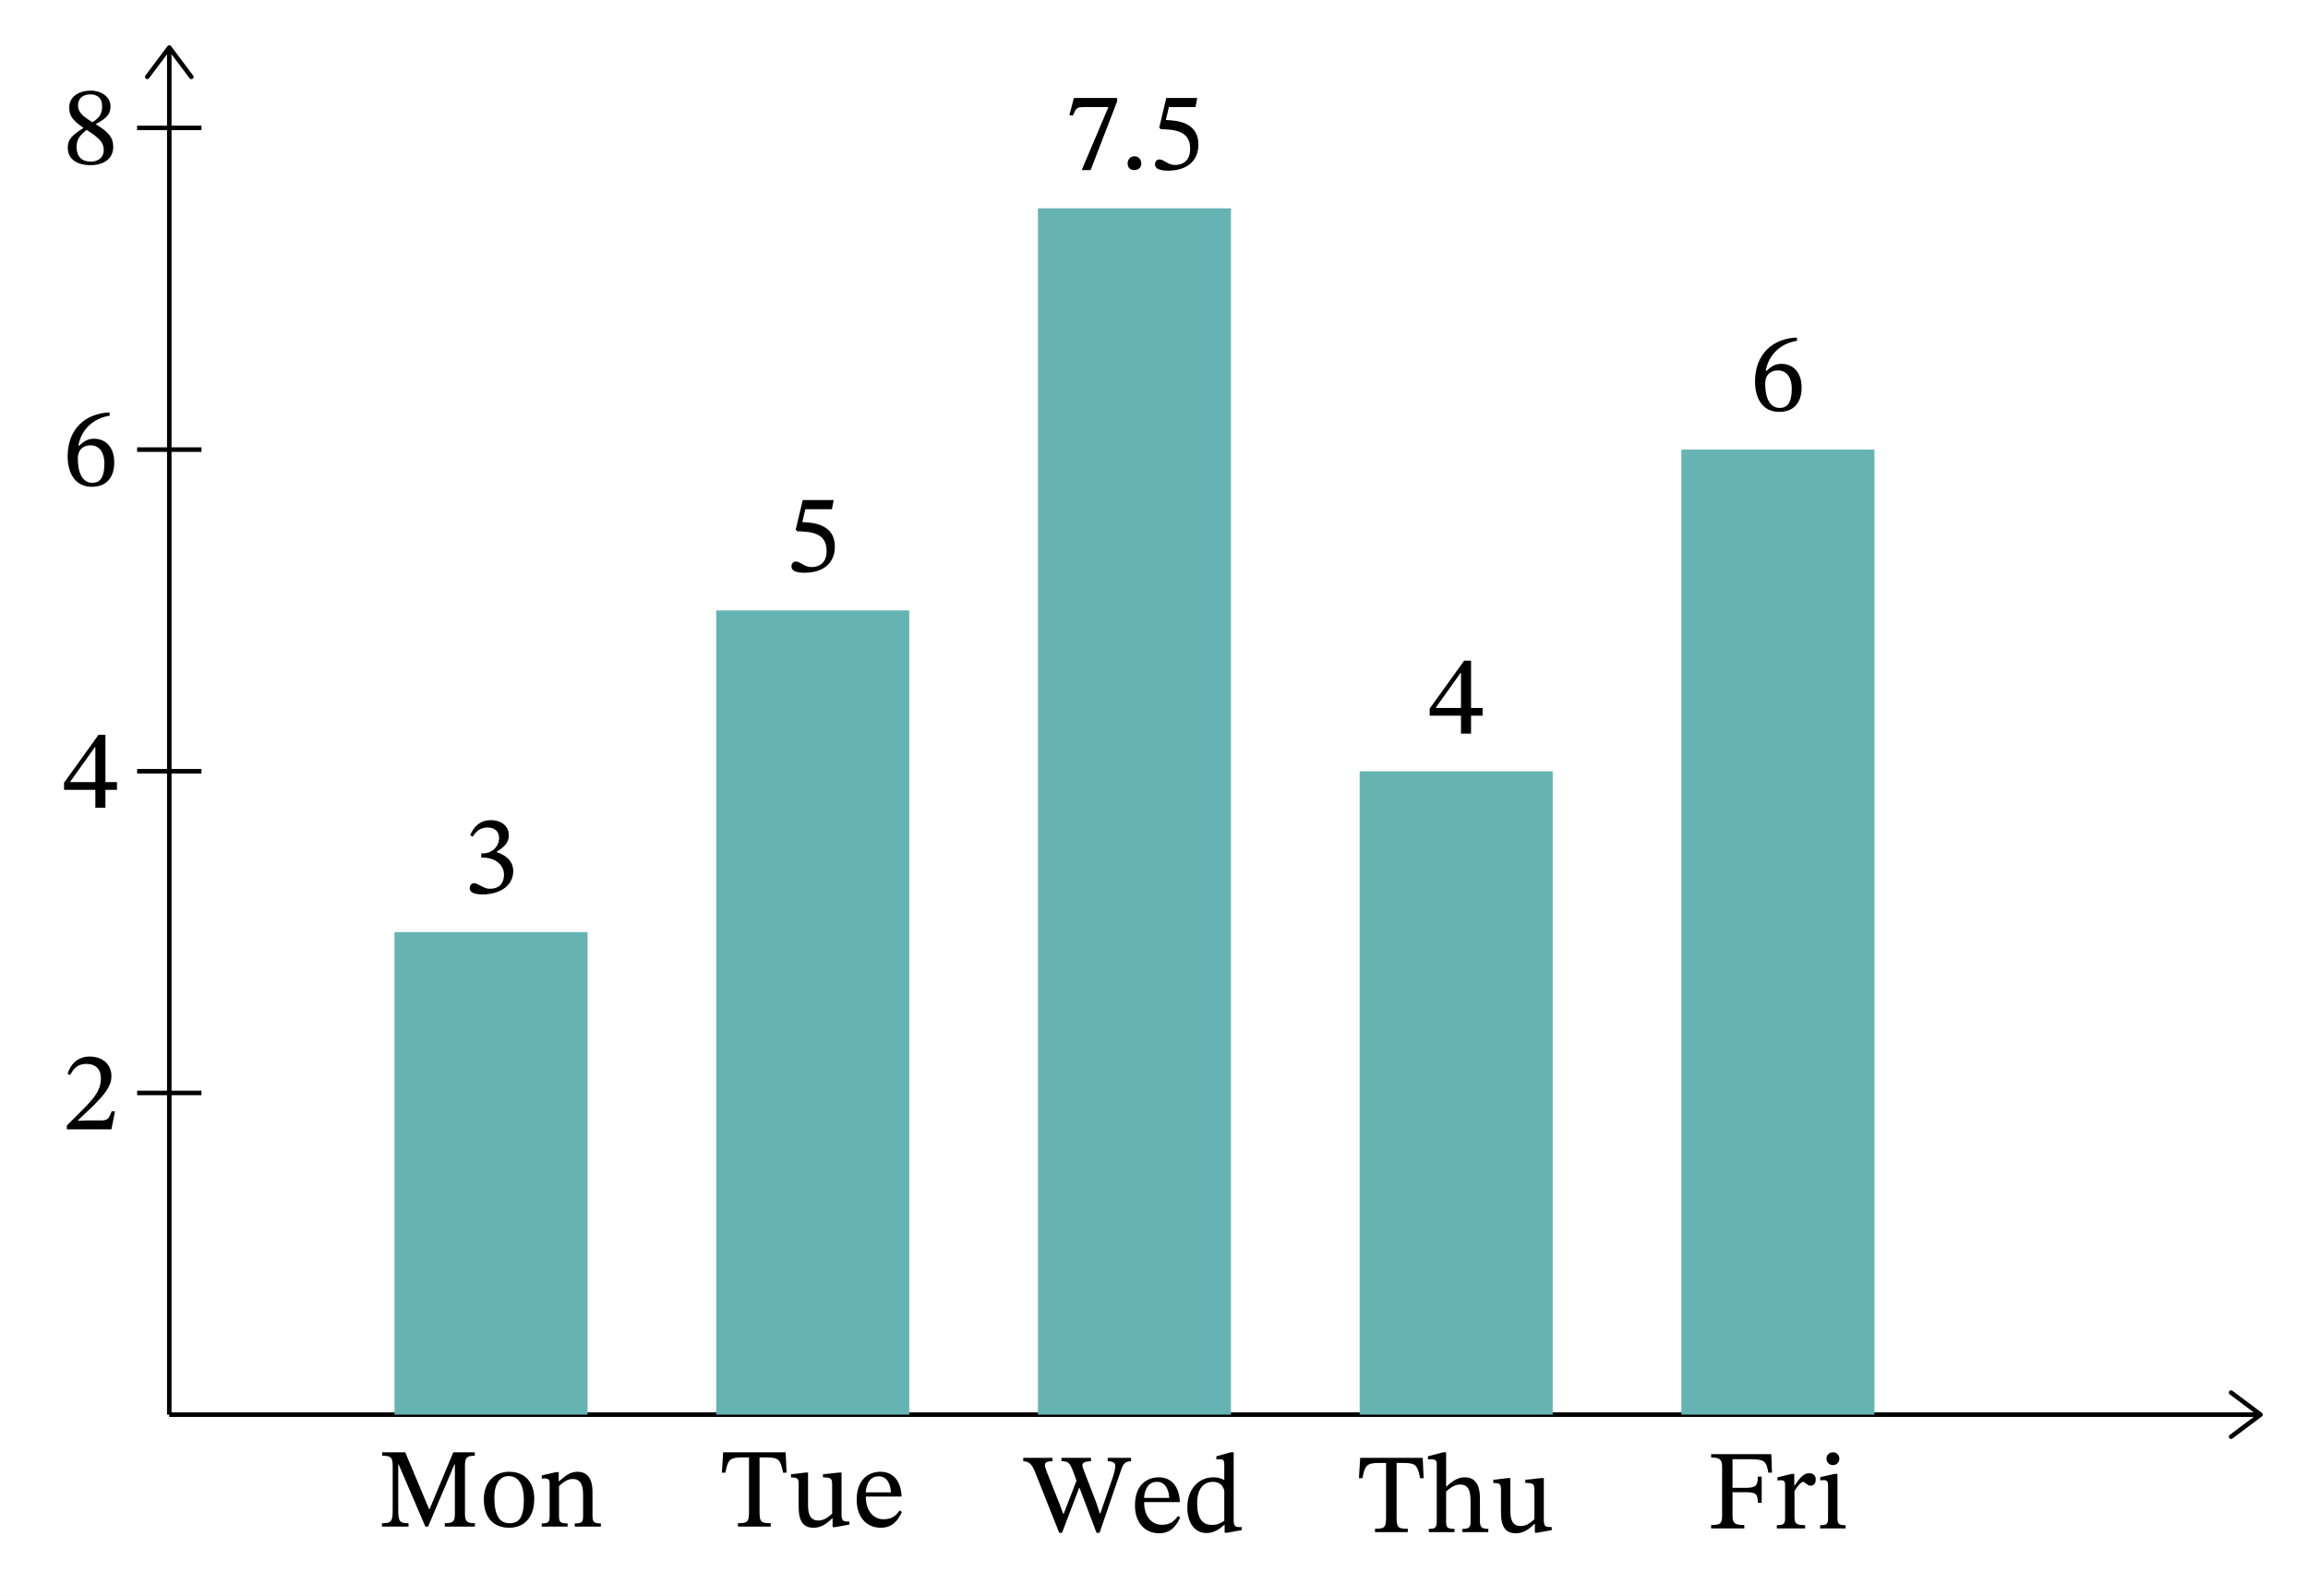
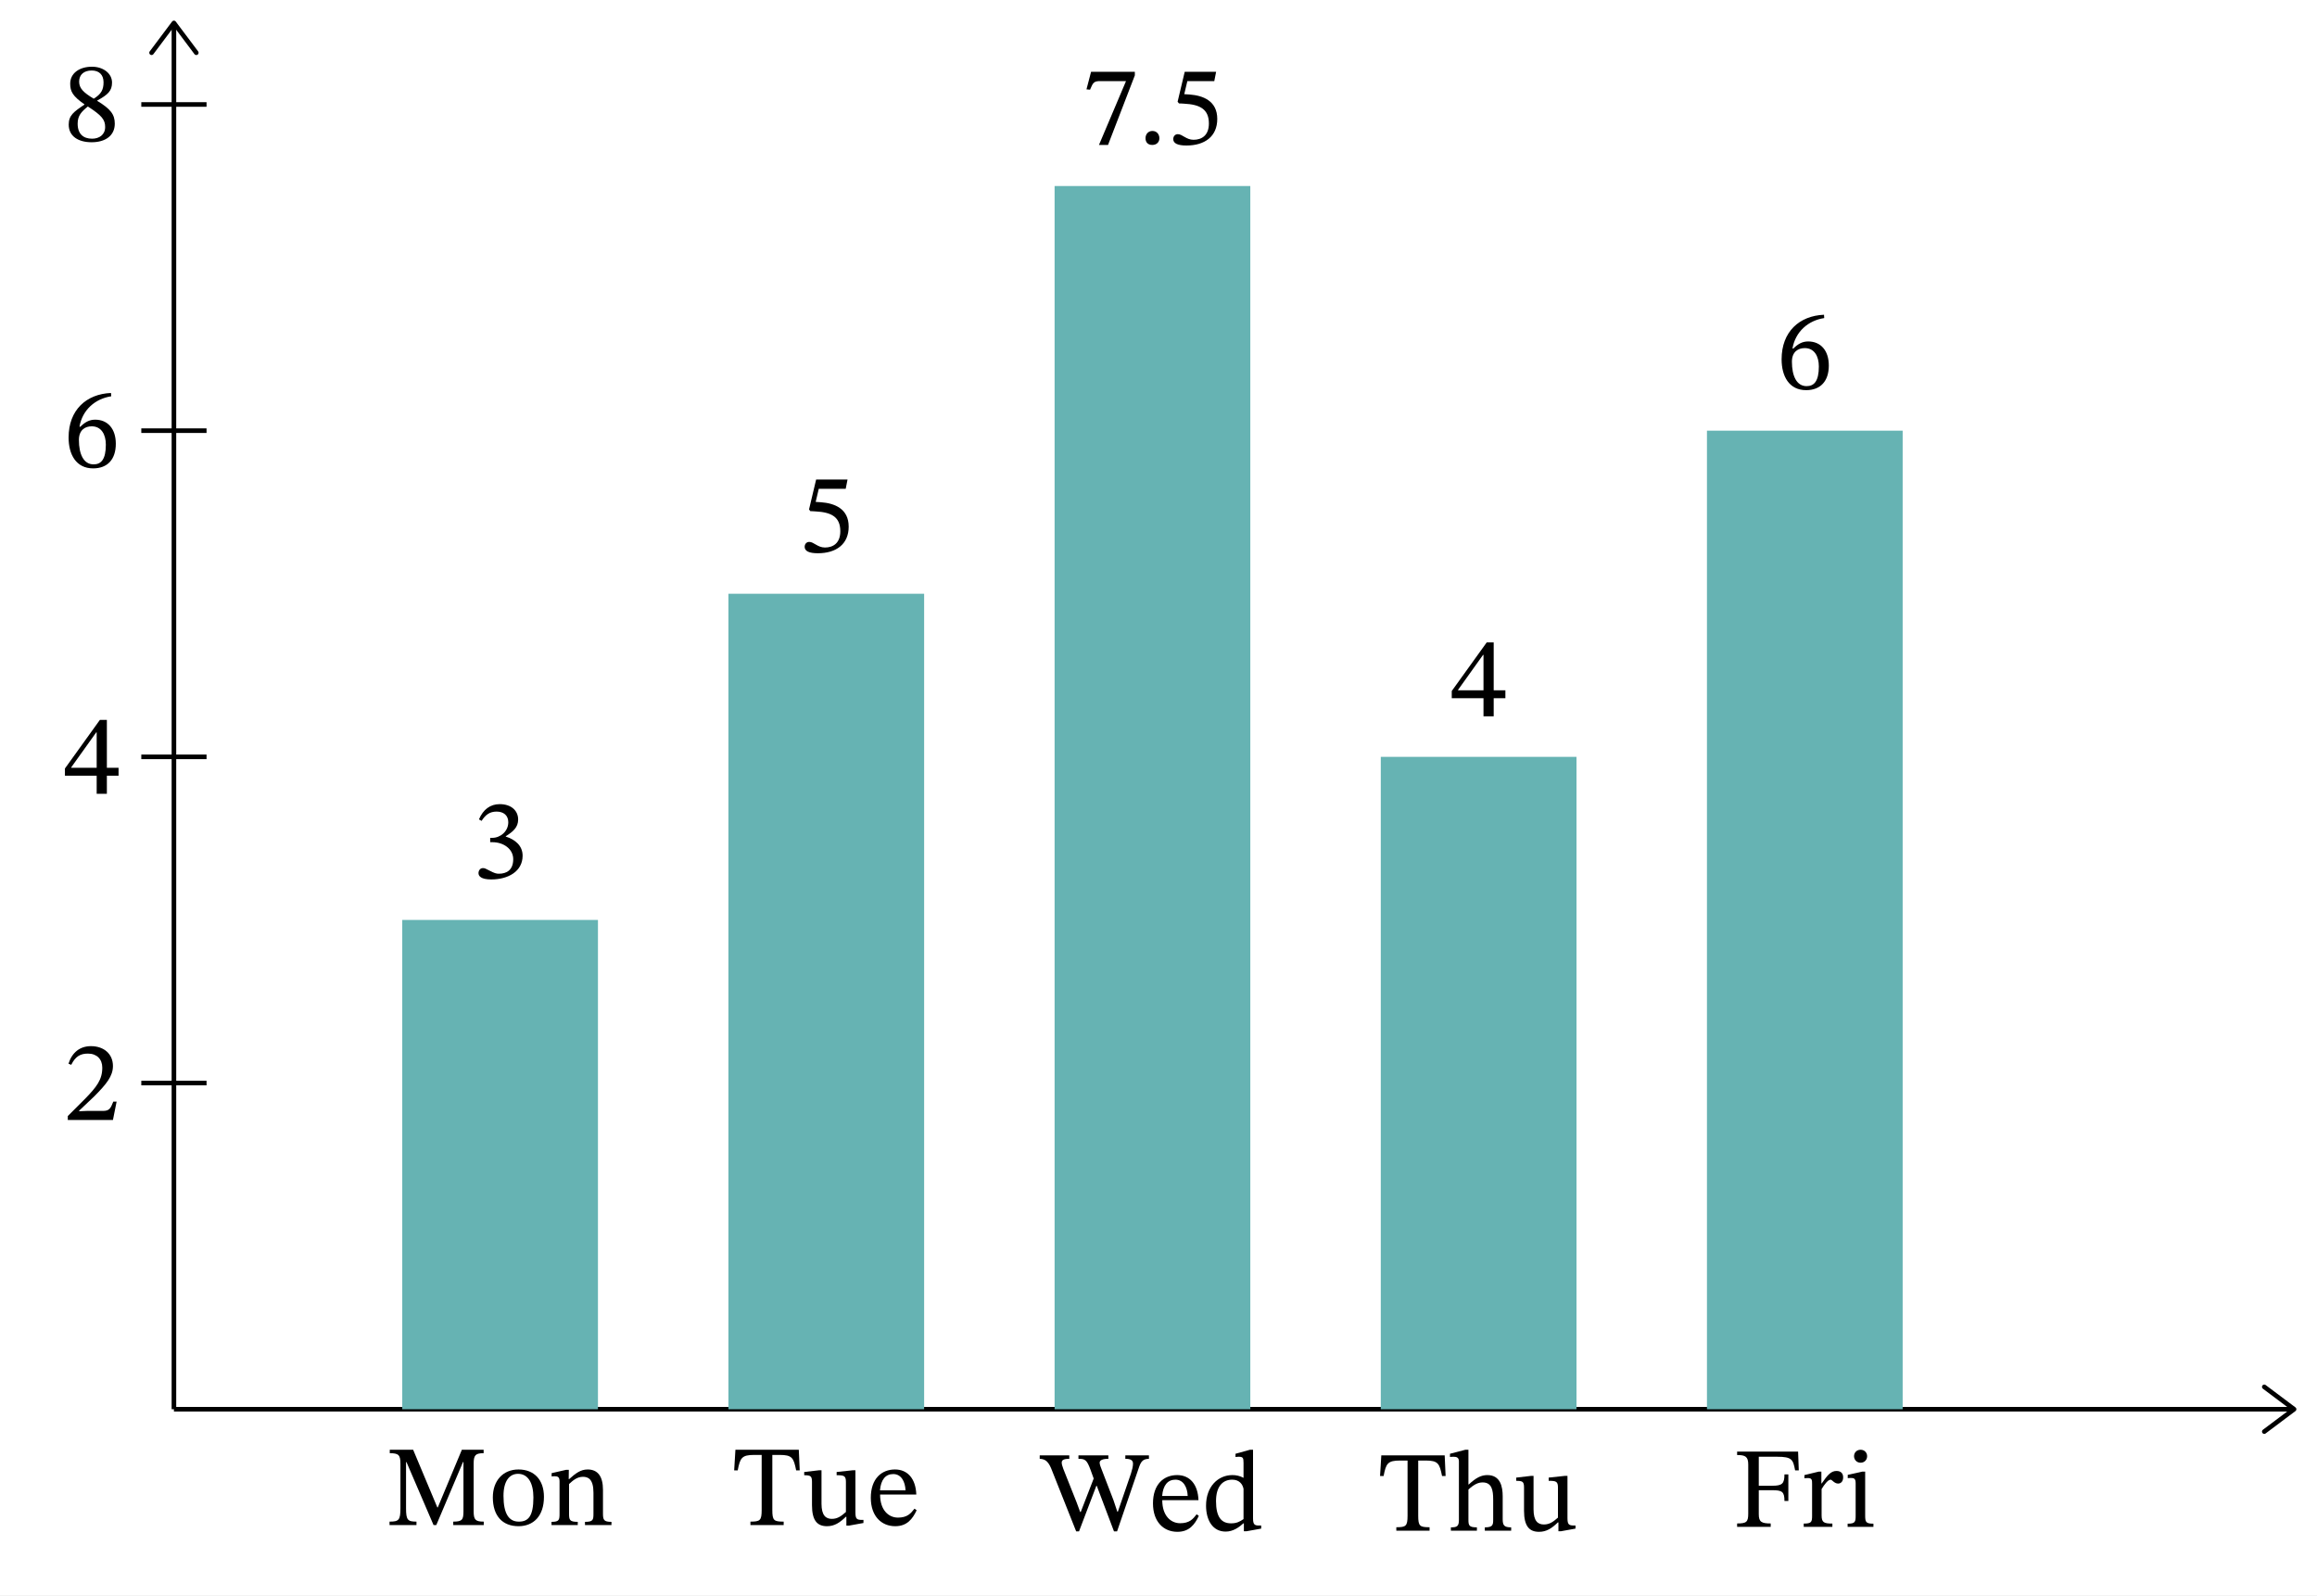
- <svg xmlns="http://www.w3.org/2000/svg" viewBox="-14.971 -125.124 204.114 141.151" width="204.114pt" height="141.151pt" role="img" aria-labelledby="tr-title">
-   <rect x="-14.971" y="-125.124" width="204.114" height="141.151" fill="#ffffff" />
+ <svg xmlns="http://www.w3.org/2000/svg" viewBox="-15.115 -122.465 201.359 138.631" width="201.359pt" height="138.631pt" role="img" aria-labelledby="tr-title">
+   <rect x="-15.115" y="-122.465" width="201.359" height="138.631" fill="#ffffff" />
  <defs>
    <path id="tr-g15" d="M850 0 L850 30 C778 30 762 46 762 119 L762 536 C762 610 778 627 849 627 L849 657 L659 657 L449 154 L445 154 L234 657 L30 657 L30 627 C109 627 123 610 123 535 L123 146 C123 43 109 30 28 30 L28 0 L263 0 L263 30 C187 30 172 43 172 146 L172 549 L176 549 L412 0 L436 0 L669 550 L673 550 L673 119 C673 46 661 30 584 30 L584 0 Z" />
    <path id="tr-g270" d="M258 485 C123 485 34 387 34 242 C34 80 118 -10 258 -10 C388 -10 480 78 480 246 C480 394 395 485 258 485 Z M254 447 C343 447 388 364 388 241 C388 78 344 30 262 30 C176 29 127 96 127 255 C127 383 178 447 254 447 Z" />
    <path id="tr-g269" d="M481 307 C481 422 438 485 347 485 C284 485 240 449 186 401 L182 401 L183 482 L160 482 L33 453 L33 424 C33 424 43 426 60 426 C87 426 102 418 102 382 L102 101 C102 45 99 28 32 28 L32 0 L261 0 L261 28 C189 28 185 45 185 101 L185 358 C215 385 252 421 306 421 C351 421 398 402 398 282 L398 101 C398 45 395 28 324 28 L324 0 L555 0 L555 28 C488 28 481 45 481 101 Z" />
    <path id="tr-g1140" d="M86 498 C120 551 157 579 217 579 C279 579 319 545 319 486 C319 405 248 350 180 350 L161 350 L161 312 L181 312 C277 312 362 253 362 164 C362 66 301 37 238 37 C214 37 200 41 157 63 C122 81 114 86 98 86 C72 86 59 63 59 42 C59 16 81 -13 171 -13 C317 -13 444 57 444 194 C444 283 377 336 297 361 L297 364 C360 404 405 441 405 510 C405 586 346 644 244 644 C162 644 100 598 63 511 Z" />
    <path id="tr-g22" d="M587 477 L579 657 L26 657 L15 477 L46 477 C67 586 81 612 191 612 L255 612 L255 131 C255 40 241 30 157 30 L157 0 L447 0 L447 30 C361 30 348 40 348 131 L348 612 L411 612 C522 612 534 586 556 477 Z" />
    <path id="tr-g276" d="M540 45 L530 45 C482 45 470 52 470 111 L470 478 L446 478 L306 463 L306 435 C370 435 387 430 387 377 L387 114 C347 79 315 54 264 54 C212 54 174 84 174 186 L174 478 L152 478 L23 463 L23 435 C77 434 91 430 91 376 L91 173 C91 37 139 -10 222 -10 C286 -10 333 20 386 72 L391 72 L391 -5 L413 -5 L540 18 Z" />
    <path id="tr-g259" d="M415 143 C383 101 352 65 271 65 C191 65 115 128 115 266 L431 266 C426 406 354 485 245 485 C128 485 34 405 34 238 C34 77 127 -10 247 -10 C350 -10 398 53 434 129 Z M114 303 C122 396 162 445 230 445 C301 445 334 377 337 303 Z" />
    <path id="tr-g1142" d="M417 549 L433 630 L159 630 L97 369 L109 354 C123 354 128 354 154 352 C292 345 370 304 370 179 C370 75 307 37 236 37 C172 37 139 86 99 86 C74 86 59 66 59 43 C59 6 97 -13 174 -13 C333 -13 443 65 443 219 C443 376 320 423 202 432 L155 435 L182 549 Z" />
    <path id="tr-g25" d="M943 657 L737 657 L737 627 C783 627 804 615 804 585 C804 560 796 530 786 498 L672 166 L667 166 L634 265 L530 535 C523 553 513 577 513 593 C513 615 539 627 589 627 L589 657 L328 657 L328 627 C385 627 401 619 433 532 L461 455 L348 163 L343 163 L312 247 L196 539 C186 565 182 582 182 594 C182 615 197 627 248 627 L248 657 L-10 657 L-10 627 C42 625 69 602 100 518 L308 -6 L333 -6 L484 391 L488 391 L638 -6 L665 -6 L858 558 C876 609 896 626 943 627 Z" />
    <path id="tr-g258" d="M514 18 L514 45 L493 45 C456 45 443 55 443 107 L443 706 L416 706 L290 671 L290 643 C290 643 307 645 316 645 C355 645 360 636 360 592 L360 461 C329 478 296 485 263 485 C137 485 33 384 33 219 C33 91 91 -8 204 -8 C270 -8 321 30 359 64 L363 64 L363 -5 L386 -5 Z M360 101 C325 77 298 64 251 64 C166 64 120 120 120 258 C120 384 177 445 261 445 C323 445 352 406 360 365 Z" />
    <path id="tr-g1144" d="M464 599 L464 630 L82 630 L42 477 L73 474 C100 539 108 549 164 549 L387 549 L151 -8 L230 -8 Z" />
    <path id="tr-g1052" d="M183 50 C183 84 161 114 122 114 C85 114 62 85 62 51 C62 17 81 -8 121 -8 C161 -8 183 19 183 50 Z" />
    <path id="tr-g262" d="M183 359 C232 404 268 421 307 421 C388 421 399 352 399 270 L399 97 C399 49 395 29 326 29 L326 0 L556 0 L556 29 C493 29 482 48 482 101 L482 300 C482 382 463 485 348 485 C295 485 249 462 186 403 L183 403 L183 706 L156 706 L22 671 L22 643 C22 643 35 645 51 645 C78 645 100 640 100 605 L100 93 C100 37 82 29 30 29 L30 0 L257 0 L257 29 C188 29 183 45 183 97 Z" />
    <path id="tr-g1141" d="M481 158 L481 227 L379 227 L379 645 L318 645 L13 221 L13 158 L290 158 L290 0 L379 0 L379 158 Z M290 227 L68 227 L68 231 L286 536 L290 536 Z" />
    <path id="tr-g8" d="M574 493 L568 657 L36 657 L36 627 C108 627 133 613 133 544 L133 116 C133 42 117 30 36 30 L36 0 L329 0 L329 30 C251 30 225 42 225 110 L225 320 L343 320 C429 320 449 307 449 226 L483 226 L483 458 L449 458 C449 377 429 359 343 359 L225 359 L225 612 L384 612 C515 612 524 588 542 493 Z" />
    <path id="tr-g273" d="M183 482 L159 482 L35 452 L35 424 C35 424 46 426 66 426 C102 426 102 408 102 372 L102 97 C102 41 95 29 29 29 L29 0 L279 0 L279 29 C204 29 185 39 185 102 L185 330 C209 370 241 412 264 412 C276 412 296 378 329 378 C351 378 373 394 373 432 C373 466 354 488 315 488 C267 488 237 453 186 379 L183 379 Z" />
    <path id="tr-g263" d="M257 28 C190 28 185 43 185 101 L185 482 L159 482 L33 454 L33 425 C33 425 44 427 58 427 C87 427 102 423 102 380 L102 101 C102 44 99 28 32 28 L32 0 L257 0 Z M145 673 C110 673 88 647 88 617 C88 586 111 560 145 560 C180 560 202 586 202 617 C202 647 180 673 145 673 Z" />
    <path id="tr-g1143" d="M415 646 C200 637 45 498 45 257 C45 110 110 -12 259 -12 C385 -12 457 67 457 203 C457 334 386 413 277 413 C225 413 188 391 147 351 L140 352 C165 498 277 596 417 617 Z M370 195 C370 68 330 23 263 23 C176 23 135 112 135 236 C135 323 189 355 247 355 C330 355 370 285 370 195 Z" />
    <path id="tr-g1139" d="M464 160 L435 160 C412 100 399 79 346 79 L207 79 L137 76 L137 81 L269 206 C375 313 432 382 432 471 C432 576 353 644 240 644 C143 644 75 588 44 491 L68 481 C105 556 149 579 214 579 C291 579 339 531 339 456 C339 351 289 288 190 186 L38 34 L38 0 L432 0 Z" />
    <path id="tr-g1145" d="M448 150 C448 230 412 278 295 349 L295 352 C388 403 424 436 424 509 C424 588 348 647 249 647 C139 647 59 590 59 499 C59 431 81 390 183 319 L183 316 C90 254 46 222 46 142 C46 40 130 -12 246 -12 C365 -12 448 45 448 150 Z M213 300 C334 222 364 185 364 121 C364 53 312 19 250 19 C174 19 124 60 124 150 C124 219 156 254 213 300 Z M350 511 C350 447 330 408 264 368 C175 422 137 458 137 517 C137 578 179 614 247 614 C311 614 350 577 350 511 Z" />
  </defs>
-   <path d="M0 0 L184.943 0" fill="none" stroke="#000000" stroke-width="0.4" stroke-linejoin="round" />
-   <polyline points="182.343,-1.95 184.943,0 182.343,1.95" fill="none" stroke="#000000" stroke-width="0.4" stroke-linecap="round" stroke-linejoin="round" />
-   <path d="M0 0 L0 -120.924" fill="none" stroke="#000000" stroke-width="0.4" stroke-linejoin="round" />
-   <polyline points="-1.95,-118.324 0,-120.924 1.95,-118.324" fill="none" stroke="#000000" stroke-width="0.4" stroke-linecap="round" stroke-linejoin="round" />
-   <path d="M19.917 0 M19.917 0 L36.989 0 L36.989 -42.679 L19.917 -42.679 Z" fill="#66b3b3" />
-   <g>
-     <g fill="#000000">
-       <use href="#tr-g15" transform="translate(18.528 9.903) scale(0.01 -0.01)" />
-       <use href="#tr-g270" transform="translate(27.478 9.903) scale(0.01 -0.01)" />
-       <use href="#tr-g269" transform="translate(32.618 9.903) scale(0.01 -0.01)" />
-     </g>
+   <path d="M0 0 L184.252 0" fill="none" stroke="#000000" stroke-width="0.399" stroke-miterlimit="10" />
+   <path d="M181.662 -1.943 L184.252 0 L181.662 1.943" fill="none" stroke="#000000" stroke-width="0.399" stroke-linecap="round" stroke-linejoin="round" />
+   <path d="M0 0 L0 -120.472" fill="none" stroke="#000000" stroke-width="0.399" stroke-miterlimit="10" />
+   <path d="M-1.943 -117.882 L0 -120.472 L1.943 -117.882" fill="none" stroke="#000000" stroke-width="0.399" stroke-linecap="round" stroke-linejoin="round" />
+   <path d="M19.843 0 M19.843 0 L36.85 0 L36.85 -42.52 L19.843 -42.52 Z" fill="#66b3b3" />
+   <g transform="translate(18.459 10.066)" fill="#000000">
+     <use href="#tr-g15" transform="translate(0 0) scale(0.00996 -0.00996)" />
+     <use href="#tr-g270" transform="translate(8.917 0) scale(0.00996 -0.00996)" />
+     <use href="#tr-g269" transform="translate(14.037 0) scale(0.00996 -0.00996)" />
  </g>
-   <g>
-     <g fill="#000000">
-       <use href="#tr-g1140" transform="translate(25.978 -46.143) scale(0.01 -0.01)" />
-     </g>
+   <g transform="translate(25.881 -46.169)" fill="#000000">
+     <use href="#tr-g1140" transform="translate(0 0) scale(0.00996 -0.00996)" />
  </g>
-   <path d="M48.37 0 M48.37 0 L65.441 0 L65.441 -71.132 L48.37 -71.132 Z" fill="#66b3b3" />
-   <g>
-     <g fill="#000000">
-       <use href="#tr-g22" transform="translate(48.721 9.903) scale(0.01 -0.01)" />
-       <use href="#tr-g276" transform="translate(54.751 9.903) scale(0.01 -0.01)" />
-       <use href="#tr-g259" transform="translate(60.451 9.903) scale(0.01 -0.01)" />
-     </g>
+   <path d="M48.189 0 M48.189 0 L65.197 0 L65.197 -70.866 L48.189 -70.866 Z" fill="#66b3b3" />
+   <g transform="translate(48.538 10.066)" fill="#000000">
+     <use href="#tr-g22" transform="translate(0 0) scale(0.00996 -0.00996)" />
+     <use href="#tr-g276" transform="translate(6.007 0) scale(0.00996 -0.00996)" />
+     <use href="#tr-g259" transform="translate(11.686 0) scale(0.00996 -0.00996)" />
  </g>
-   <g>
-     <g fill="#000000">
-       <use href="#tr-g1142" transform="translate(54.431 -74.595) scale(0.01 -0.01)" />
-     </g>
+   <g transform="translate(54.227 -74.516)" fill="#000000">
+     <use href="#tr-g1142" transform="translate(0 0) scale(0.00996 -0.00996)" />
  </g>
-   <path d="M76.822 0 M76.822 0 L93.894 0 L93.894 -106.698 L76.822 -106.698 Z" fill="#66b3b3" />
-   <g>
-     <g fill="#000000">
-       <use href="#tr-g25" transform="translate(75.623 10.393) scale(0.01 -0.01)" />
-       <use href="#tr-g259" transform="translate(85.063 10.393) scale(0.01 -0.01)" />
-       <use href="#tr-g258" transform="translate(89.703 10.393) scale(0.01 -0.01)" />
-     </g>
+   <path d="M76.535 0 M76.535 0 L93.543 0 L93.543 -106.299 L76.535 -106.299 Z" fill="#66b3b3" />
+   <g transform="translate(75.341 10.554)" fill="#000000">
+     <use href="#tr-g25" transform="translate(0 0) scale(0.00996 -0.00996)" />
+     <use href="#tr-g259" transform="translate(9.405 0) scale(0.00996 -0.00996)" />
+     <use href="#tr-g258" transform="translate(14.027 0) scale(0.00996 -0.00996)" />
  </g>
-   <g>
-     <g fill="#000000">
-       <use href="#tr-g1144" transform="translate(79.183 -110.161) scale(0.01 -0.01)" />
-       <use href="#tr-g1052" transform="translate(84.133 -110.161) scale(0.01 -0.01)" />
-       <use href="#tr-g1142" transform="translate(86.583 -110.161) scale(0.01 -0.01)" />
-     </g>
+   <g transform="translate(78.887 -109.949)" fill="#000000">
+     <use href="#tr-g1144" transform="translate(0 0) scale(0.00996 -0.00996)" />
+     <use href="#tr-g1052" transform="translate(4.932 0) scale(0.00996 -0.00996)" />
+     <use href="#tr-g1142" transform="translate(7.372 0) scale(0.00996 -0.00996)" />
  </g>
-   <path d="M105.275 0 M105.275 0 L122.347 0 L122.347 -56.906 L105.275 -56.906 Z" fill="#66b3b3" />
-   <g>
-     <g fill="#000000">
-       <use href="#tr-g22" transform="translate(105.061 10.393) scale(0.01 -0.01)" />
-       <use href="#tr-g262" transform="translate(111.091 10.393) scale(0.01 -0.01)" />
-       <use href="#tr-g276" transform="translate(116.861 10.393) scale(0.01 -0.01)" />
-     </g>
+   <path d="M104.882 0 M104.882 0 L121.89 0 L121.89 -56.693 L104.882 -56.693 Z" fill="#66b3b3" />
+   <g transform="translate(104.669 10.554)" fill="#000000">
+     <use href="#tr-g22" transform="translate(0 0) scale(0.00996 -0.00996)" />
+     <use href="#tr-g262" transform="translate(6.007 0) scale(0.00996 -0.00996)" />
+     <use href="#tr-g276" transform="translate(11.756 0) scale(0.00996 -0.00996)" />
  </g>
-   <g>
-     <g fill="#000000">
-       <use href="#tr-g1141" transform="translate(111.336 -60.239) scale(0.01 -0.01)" />
-     </g>
+   <g transform="translate(110.92 -60.213)" fill="#000000">
+     <use href="#tr-g1141" transform="translate(0 0) scale(0.00996 -0.00996)" />
  </g>
-   <path d="M133.728 0 M133.728 0 L150.8 0 L150.8 -85.358 L133.728 -85.358 Z" fill="#66b3b3" />
-   <g>
-     <g fill="#000000">
-       <use href="#tr-g8" transform="translate(135.999 10.063) scale(0.01 -0.01)" />
-       <use href="#tr-g273" transform="translate(141.879 10.063) scale(0.01 -0.01)" />
-       <use href="#tr-g263" transform="translate(145.679 10.063) scale(0.01 -0.01)" />
-     </g>
+   <path d="M133.228 0 M133.228 0 L150.236 0 L150.236 -85.039 L133.228 -85.039 Z" fill="#66b3b3" />
+   <g transform="translate(135.491 10.225)" fill="#000000">
+     <use href="#tr-g8" transform="translate(0 0) scale(0.00996 -0.00996)" />
+     <use href="#tr-g273" transform="translate(5.858 0) scale(0.00996 -0.00996)" />
+     <use href="#tr-g263" transform="translate(9.644 0) scale(0.00996 -0.00996)" />
  </g>
-   <g>
-     <g fill="#000000">
-       <use href="#tr-g1143" transform="translate(139.789 -88.812) scale(0.01 -0.01)" />
-     </g>
+   <g transform="translate(139.267 -88.679)" fill="#000000">
+     <use href="#tr-g1143" transform="translate(0 0) scale(0.00996 -0.00996)" />
  </g>
-   <path d="M-2.845 -28.453 L2.845 -28.453" fill="none" stroke="#000000" stroke-width="0.4" stroke-linejoin="round" />
-   <g>
-     <g fill="#000000">
-       <use href="#tr-g1139" transform="translate(-9.438 -25.233) scale(0.01 -0.01)" />
-     </g>
+   <path d="M-2.835 -28.346 L2.835 -28.346" fill="none" stroke="#000000" stroke-width="0.399" stroke-miterlimit="10" />
+   <g transform="translate(-9.602 -25.138)" fill="#000000">
+     <use href="#tr-g1139" transform="translate(0 0) scale(0.00996 -0.00996)" />
  </g>
-   <path d="M-2.845 -56.906 L2.845 -56.906" fill="none" stroke="#000000" stroke-width="0.4" stroke-linejoin="round" />
-   <g>
-     <g fill="#000000">
-       <use href="#tr-g1141" transform="translate(-9.438 -53.681) scale(0.01 -0.01)" />
-     </g>
+   <path d="M-2.835 -56.693 L2.835 -56.693" fill="none" stroke="#000000" stroke-width="0.399" stroke-miterlimit="10" />
+   <g transform="translate(-9.602 -53.48)" fill="#000000">
+     <use href="#tr-g1141" transform="translate(0 0) scale(0.00996 -0.00996)" />
  </g>
-   <path d="M-2.845 -85.358 L2.845 -85.358" fill="none" stroke="#000000" stroke-width="0.4" stroke-linejoin="round" />
-   <g>
-     <g fill="#000000">
-       <use href="#tr-g1143" transform="translate(-9.438 -82.188) scale(0.01 -0.01)" />
-     </g>
+   <path d="M-2.835 -85.039 L2.835 -85.039" fill="none" stroke="#000000" stroke-width="0.399" stroke-miterlimit="10" />
+   <g transform="translate(-9.602 -81.881)" fill="#000000">
+     <use href="#tr-g1143" transform="translate(0 0) scale(0.00996 -0.00996)" />
  </g>
-   <path d="M-2.845 -113.811 L2.845 -113.811" fill="none" stroke="#000000" stroke-width="0.4" stroke-linejoin="round" />
-   <g>
-     <g fill="#000000">
-       <use href="#tr-g1145" transform="translate(-9.438 -110.636) scale(0.01 -0.01)" />
-     </g>
+   <path d="M-2.835 -113.386 L2.835 -113.386" fill="none" stroke="#000000" stroke-width="0.399" stroke-miterlimit="10" />
+   <g transform="translate(-9.602 -110.223)" fill="#000000">
+     <use href="#tr-g1145" transform="translate(0 0) scale(0.00996 -0.00996)" />
  </g>
</svg>
